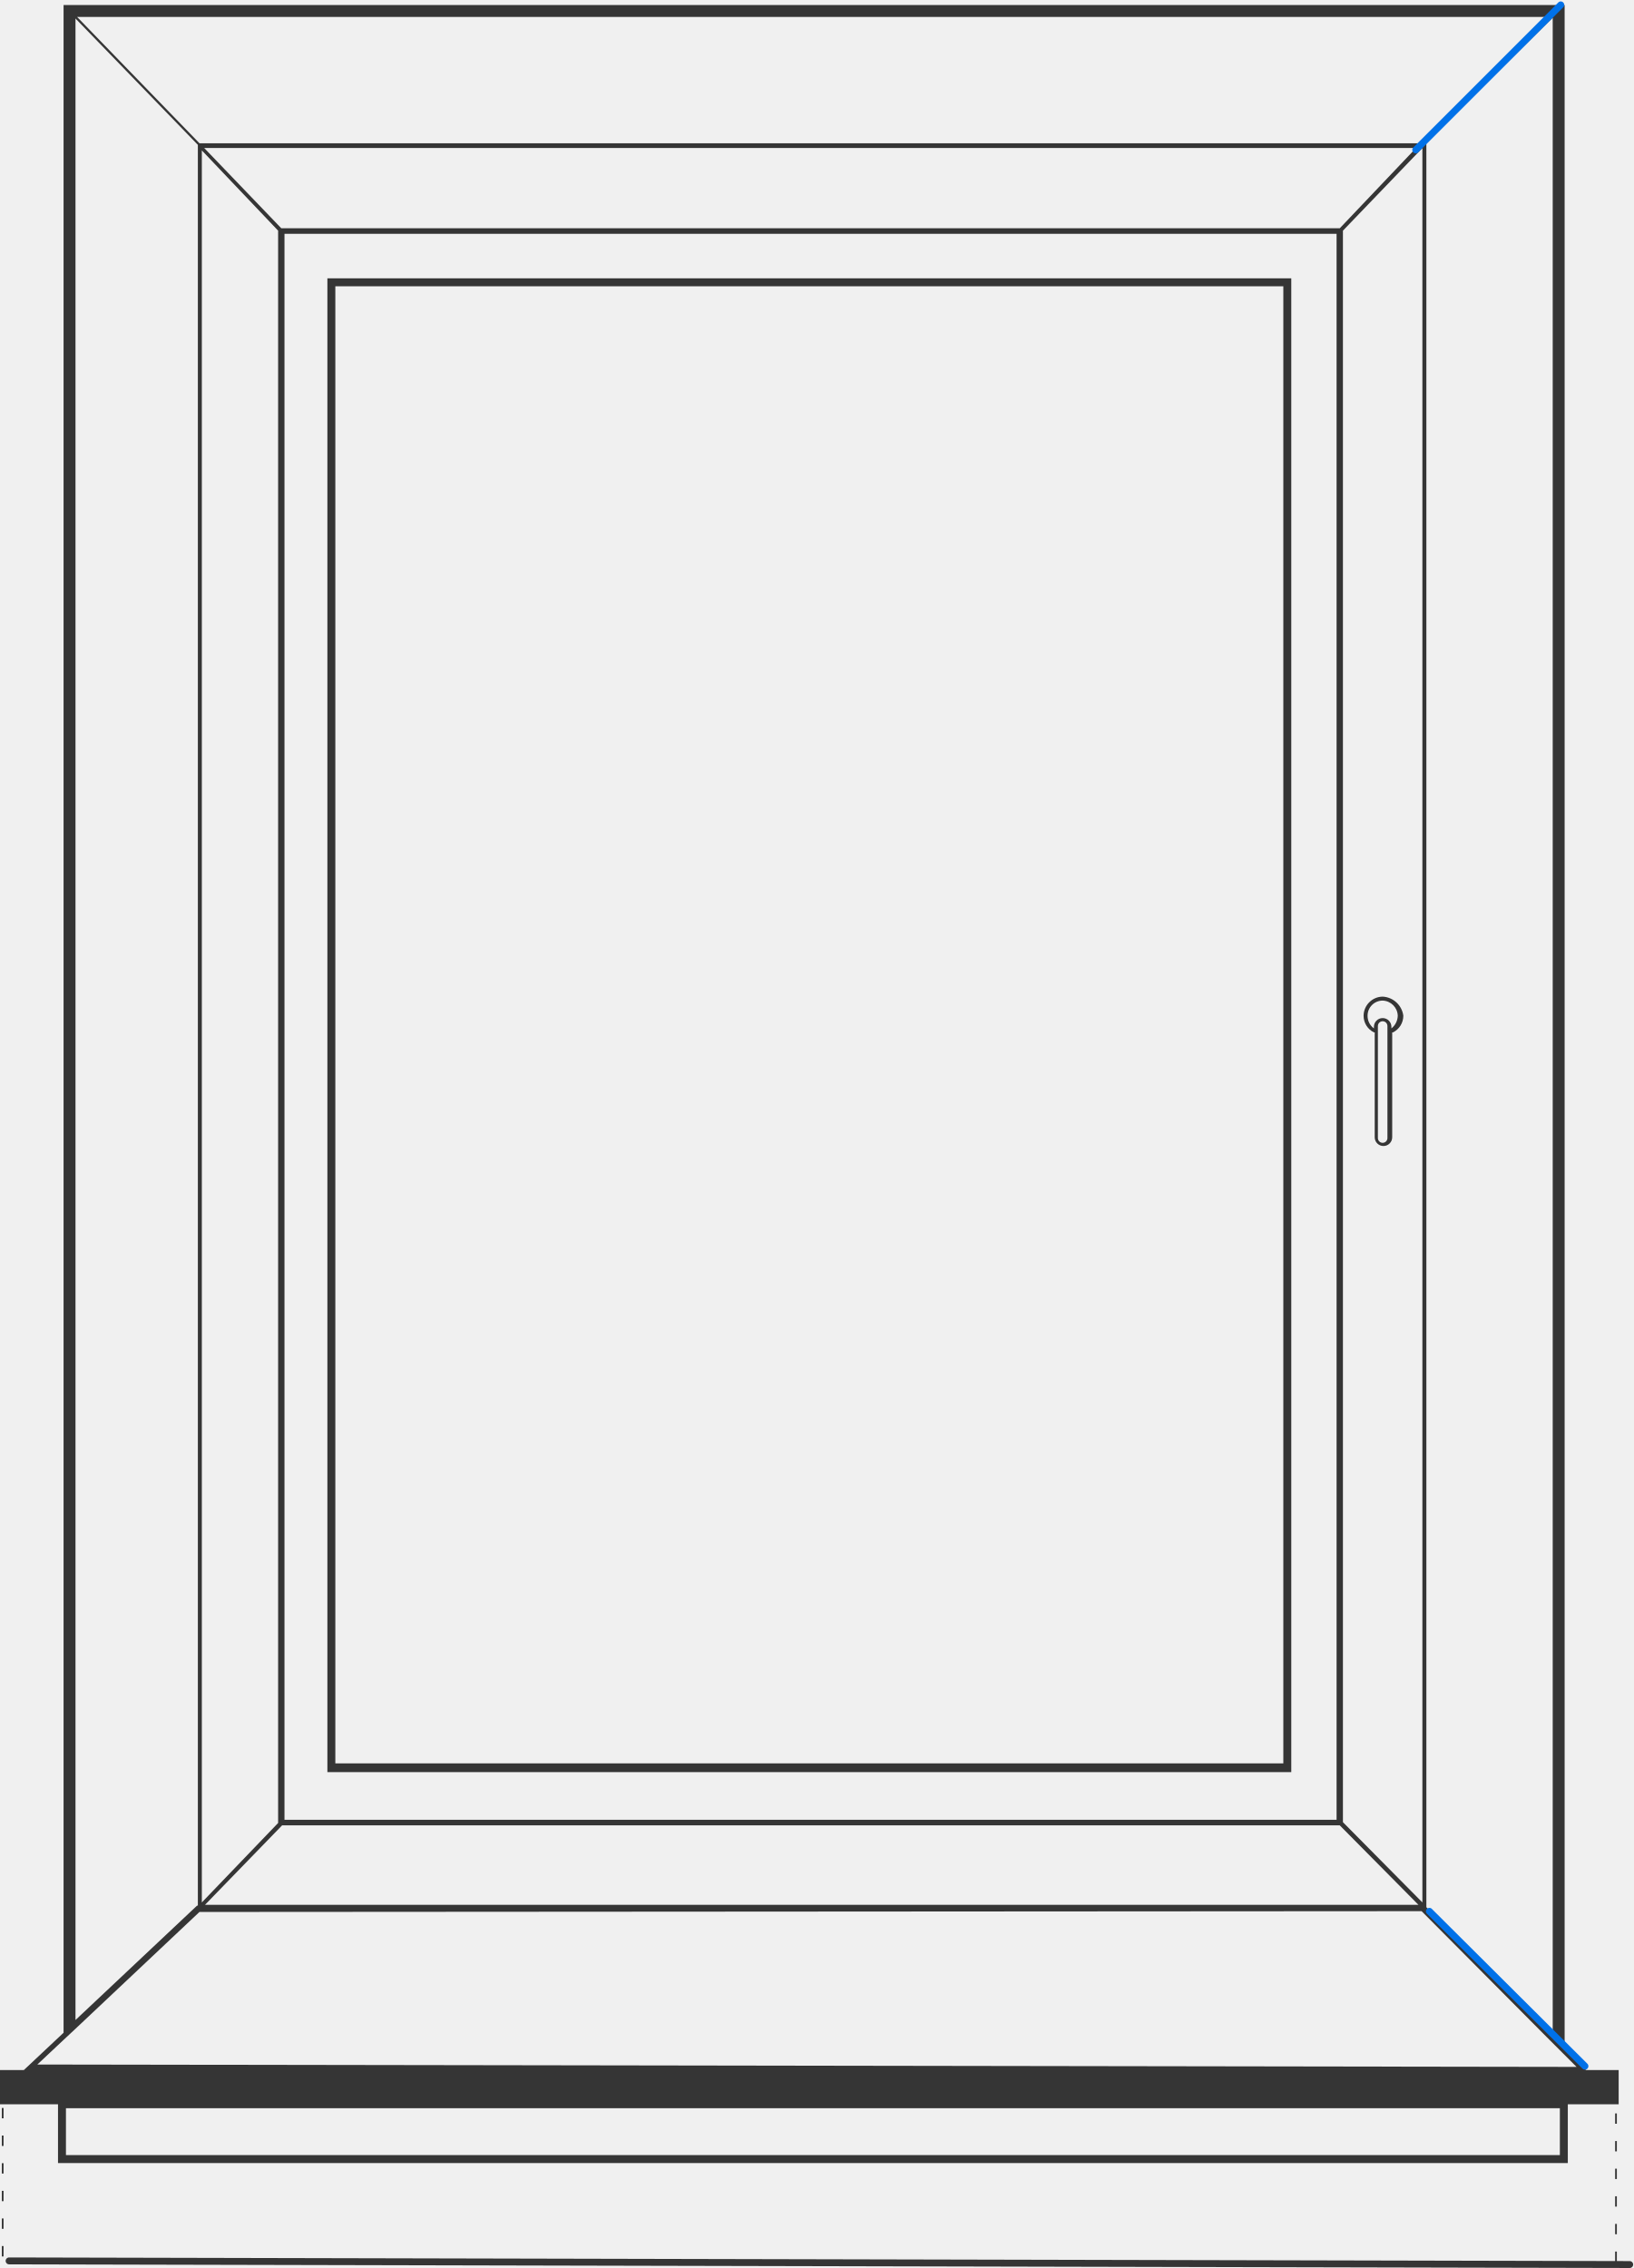
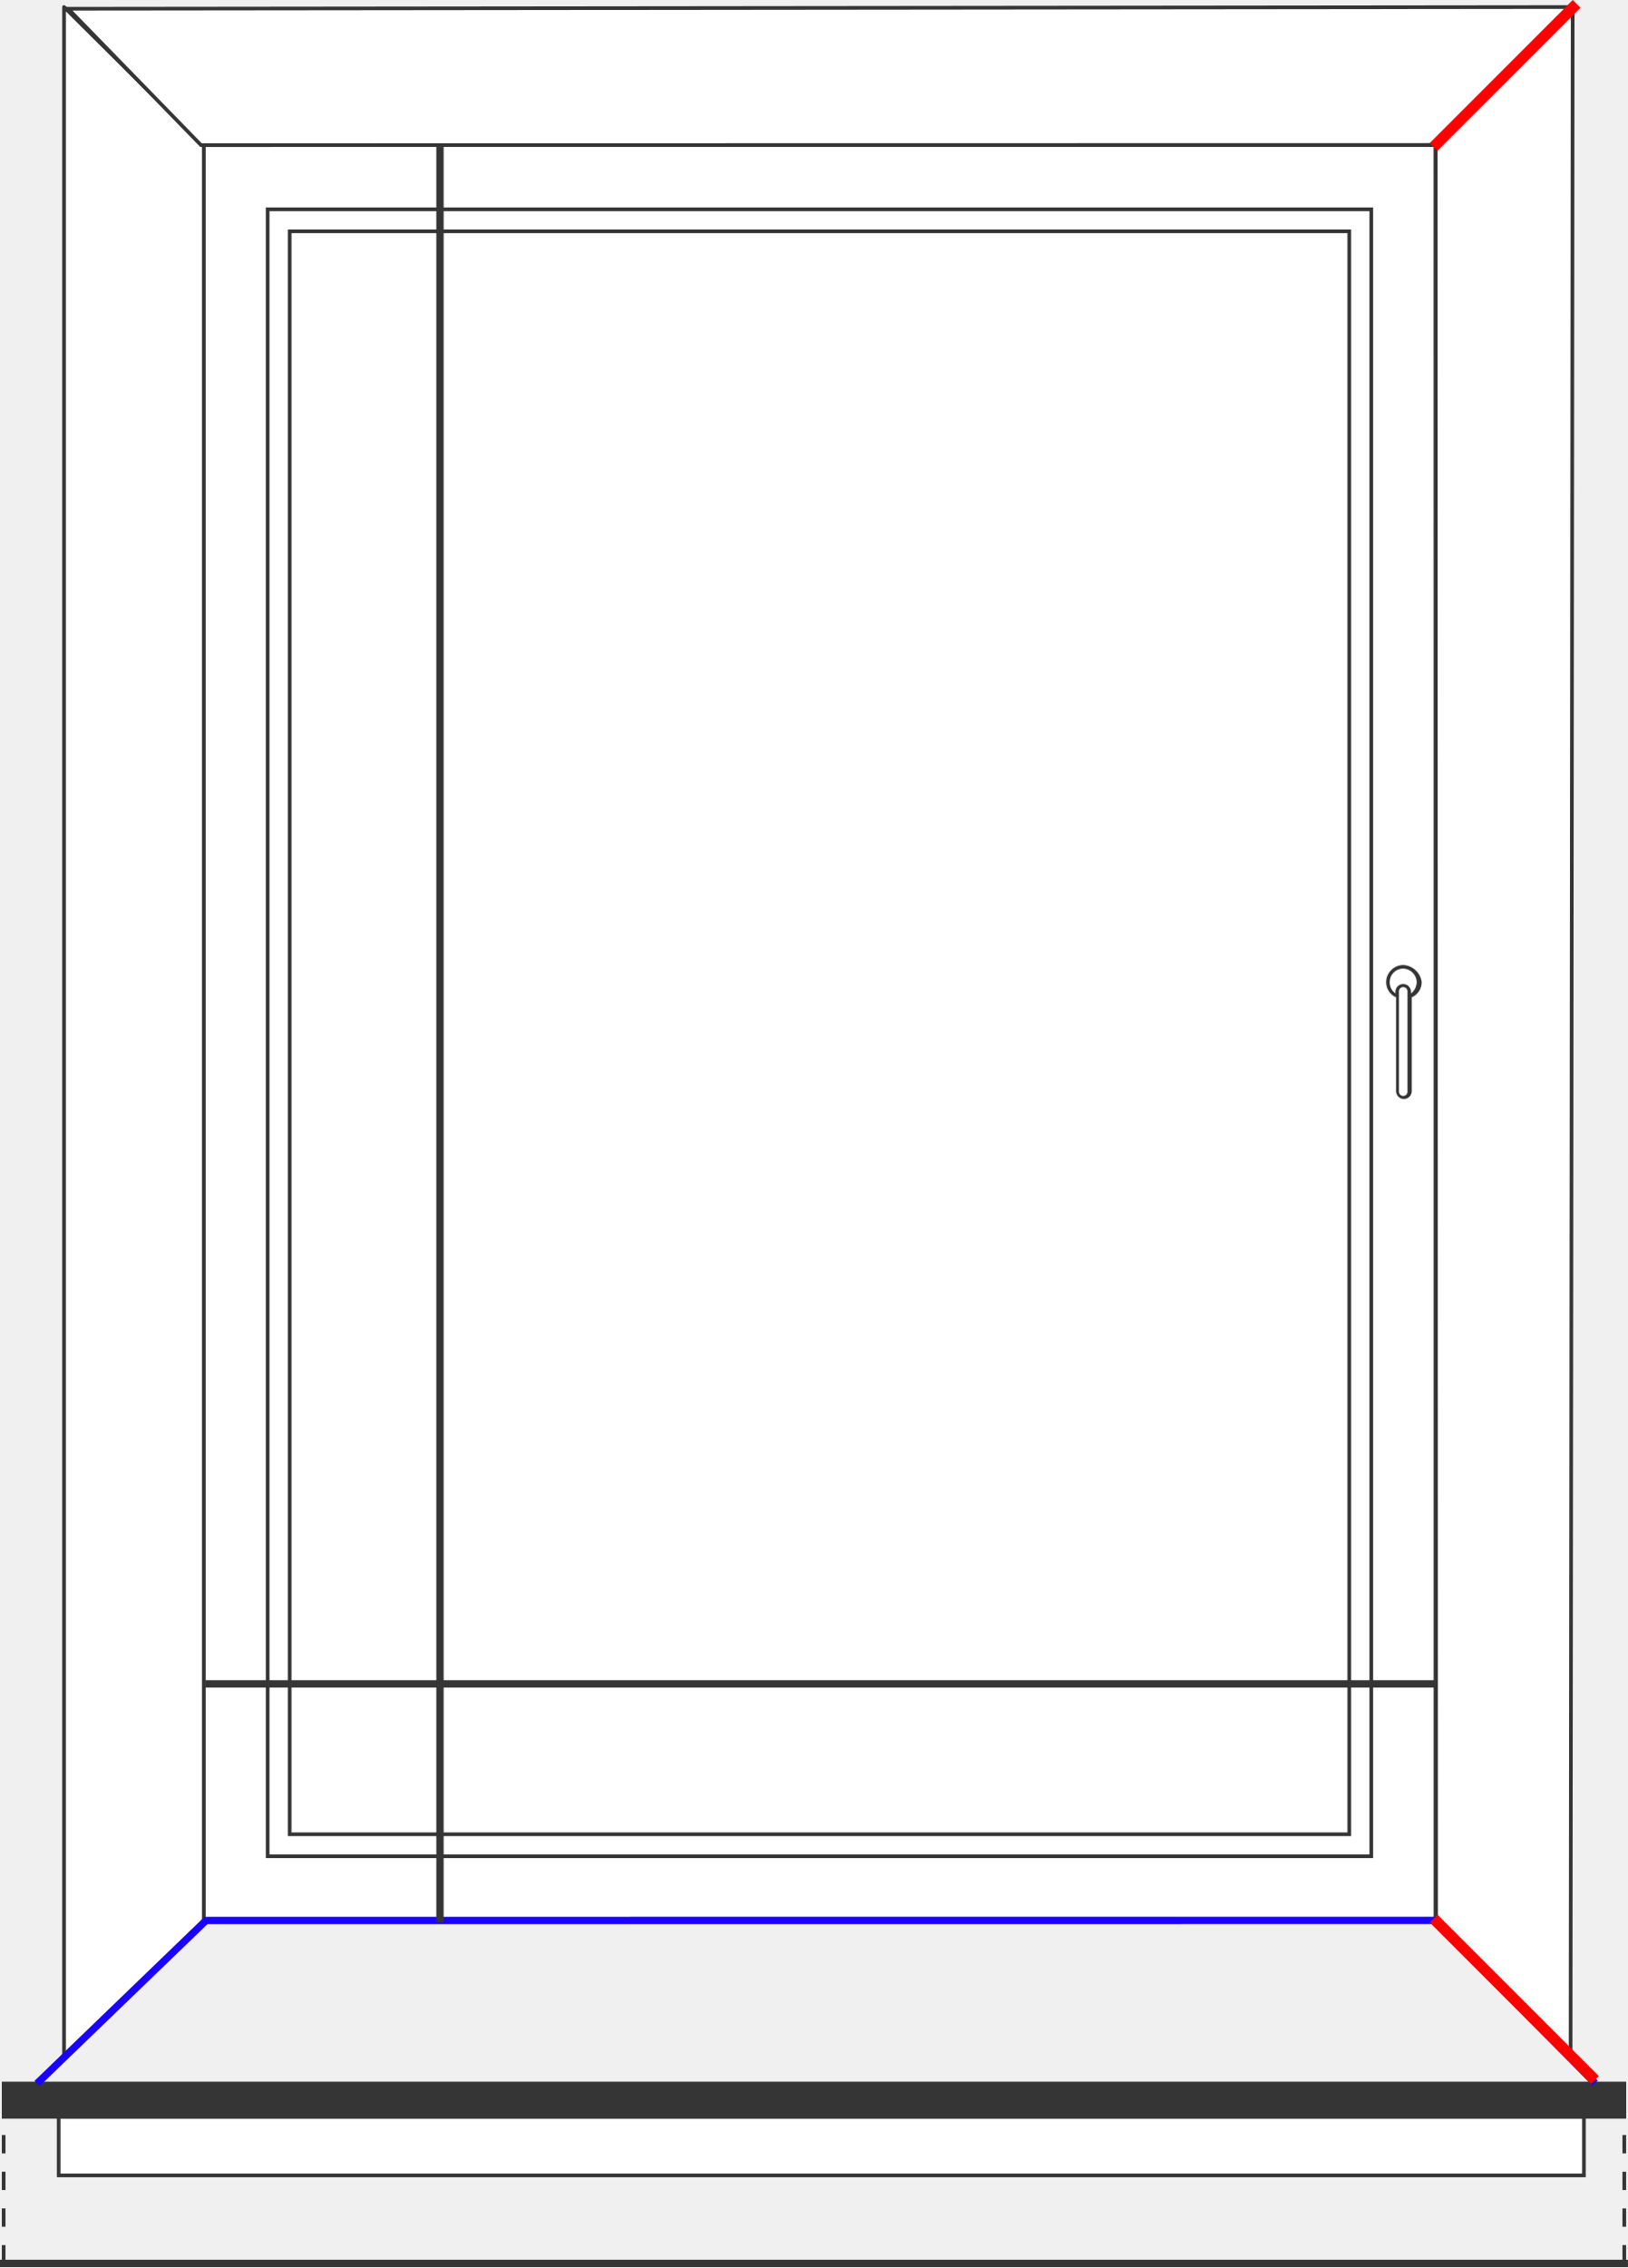
- <svg xmlns="http://www.w3.org/2000/svg" width="472.966" height="656.872" viewBox="0 0 472.966 656.872">
-   <defs>
-     <clipPath id="clip-path">
-       <rect width="2.109" height="44.296" fill="none" />
-     </clipPath>
-   </defs>
-   <g id="Group_773" data-name="Group 773" transform="translate(-700.5 -261.086)">
-     <path id="Path_452" data-name="Path 452" d="M177.123,124.8a5.6,5.6,0,0,0-5.523,5.523,5.367,5.367,0,0,0,2.992,4.833h.23v30.377a2.531,2.531,0,1,0,5.063,0V135.156h.23a5.367,5.367,0,0,0,2.992-4.833A6.378,6.378,0,0,0,177.123,124.8Zm1.381,40.963a1.381,1.381,0,1,1-2.762,0V133.315a1.381,1.381,0,0,1,2.762,0v32.448Zm1.151-31.758v-.46a2.531,2.531,0,1,0-5.063,0v.46a4.472,4.472,0,0,1-1.841-3.682,4.369,4.369,0,0,1,4.372-4.372,4.526,4.526,0,0,1,4.372,4.372A4.8,4.8,0,0,1,179.654,134.005Z" transform="translate(923.799 424.934)" fill="#353535" />
-     <g id="Group_772" data-name="Group 772">
-       <path id="Path_439" data-name="Path 439" d="M41.2,467.04H320.345V34.4H41.2ZM43.5,36.7H318.044V464.508H43.5Z" transform="translate(754.112 307.298)" fill="#353535" />
-       <g id="Group_771" data-name="Group 771">
-         <path id="Path_453" data-name="Path 453" d="M468.77,598.1h-9.435l-4.833-4.833.23-.23-5.293-5.293v-.23l-36.36-36.59V40.042h-.23l36.82-36.36V587.516l3.452,3.452V0H18.41V587.286L6.9,598.1H0V608H16.8v17.029H454.042V608H468.77Zm-16.8,24.624H19.1V609.148h432.64v13.577ZM58.452,42.113,80.545,65.356V526.532L58.452,549.545ZM388,527.222l22.783,23.013H59.373L81.7,527.222ZM82.386,525.612V66.277H387.075V525.612Zm306.53.69V65.356l23.013-23.933V549.545ZM388,64.666H81.465L59.143,41.423H410.087ZM18.41,589.357l3.452-3.222,35.9-33.829,353.936-.23,36.36,36.59h0l3.452,3.452h0l5.063,5.063-445.757-.69ZM57.762,40.042,22.322,3.452H448.979L411.7,40.042Zm-35.9-36.13L57.3,40.5V550.465h-.23L21.862,583.6Zm184.1,593.729c84,.23,167.993.23,251.99.46h0C373.957,597.872,289.961,597.872,205.964,597.641Z" transform="translate(700.5 262.534)" fill="#353535" />
-         <line id="Line_60" data-name="Line 60" x2="469.327" y2="1.055" transform="translate(703.137 915.901)" fill="none" stroke="#353535" stroke-linecap="round" stroke-width="2" />
-         <g id="Repeat_Grid_17" data-name="Repeat Grid 17" transform="translate(1168.245 873.187)" clip-path="url(#clip-path)">
-           <g transform="translate(-765.5 -1703.5)">
-             <line id="Line_61" data-name="Line 61" y2="3" transform="translate(765.5 1703.5)" fill="none" stroke="#353535" stroke-width="1" />
-           </g>
-           <g transform="translate(-765.5 -1695.5)">
-             <line id="Line_61-2" data-name="Line 61" y2="3" transform="translate(765.5 1703.5)" fill="none" stroke="#353535" stroke-width="1" />
-           </g>
-           <g transform="translate(-765.5 -1687.5)">
-             <line id="Line_61-3" data-name="Line 61" y2="3" transform="translate(765.5 1703.5)" fill="none" stroke="#353535" stroke-width="1" />
-           </g>
-           <g transform="translate(-765.5 -1679.5)">
-             <line id="Line_61-4" data-name="Line 61" y2="3" transform="translate(765.5 1703.5)" fill="none" stroke="#353535" stroke-width="1" />
-           </g>
-           <g transform="translate(-765.5 -1671.5)">
-             <line id="Line_61-5" data-name="Line 61" y2="3" transform="translate(765.5 1703.5)" fill="none" stroke="#353535" stroke-width="1" />
-           </g>
-           <g transform="translate(-765.5 -1663.5)">
-             <line id="Line_61-6" data-name="Line 61" y2="3" transform="translate(765.5 1703.5)" fill="none" stroke="#353535" stroke-width="1" />
-           </g>
+ <svg xmlns="http://www.w3.org/2000/svg" width="444" height="618.061" viewBox="0 0 444 618.061">
+   <g id="window" transform="translate(-10.5 -147.439)">
+     <rect id="Rectangle_1301" data-name="Rectangle 1301" width="336" height="484" transform="translate(66 187)" fill="#fff" stroke="#353535" stroke-width="1" />
+     <g id="Rectangle_1305" data-name="Rectangle 1305" transform="translate(26 724)" fill="#fff" stroke="#353535" stroke-width="1">
+       <rect width="417" height="17" stroke="none" />
+       <rect x="0.5" y="0.5" width="416" height="16" fill="none" />
+     </g>
+     <g id="center">
+       <g id="Rectangle_1303" data-name="Rectangle 1303" transform="translate(83 204)" fill="#fff" stroke="#353535" stroke-width="1">
+         <rect width="302" height="450" stroke="none" />
+         <rect x="0.5" y="0.5" width="301" height="449" fill="none" />
+       </g>
+       <g id="Rectangle_1304" data-name="Rectangle 1304" transform="translate(89 210)" fill="#fff" stroke="#353535" stroke-width="1">
+         <rect width="290" height="438" stroke="none" />
+         <rect x="0.5" y="0.5" width="289" height="437" fill="none" />
+       </g>
+       <path id="Path_452" data-name="Path 452" d="M176.257,124.8a4.722,4.722,0,0,0-4.657,4.657,4.526,4.526,0,0,0,2.523,4.075h.194v25.616a2.135,2.135,0,1,0,4.269,0V133.533h.194a4.526,4.526,0,0,0,2.523-4.075A5.379,5.379,0,0,0,176.257,124.8Zm1.164,34.543a1.164,1.164,0,1,1-2.329,0V131.98a1.164,1.164,0,0,1,2.329,0v27.362Zm.97-26.78v-.388a2.135,2.135,0,1,0-4.269,0v.388a3.771,3.771,0,0,1-1.552-3.1,3.685,3.685,0,0,1,3.687-3.687,3.817,3.817,0,0,1,3.687,3.687A4.051,4.051,0,0,1,178.392,132.562Z" transform="translate(216.955 285.717)" fill="#353535" />
+     </g>
+     <g id="Group_788" data-name="Group 788">
+       <path id="Path_1289" data-name="Path 1289" d="M-7342.632-7748.813V-8233.05l-38.108-37.871v558.969l38.108-36.861Z" transform="translate(7408.704 8420.271)" fill="#fff" stroke="#353535" stroke-linejoin="round" stroke-width="1" />
+       <path id="Path_1290" data-name="Path 1290" d="M-7344.982-8233.442l-36.222-37.176,410.133-.473-38.052,37.591Z" transform="translate(7410.299 8420.442)" fill="#fff" stroke="#353535" stroke-width="1" />
+       <g id="Path_1291" data-name="Path 1291" transform="translate(7410.579 8419.537)" fill="#fff">
+         <path d="M -6971.722 -7710.999 L -7008.395 -7748.113 L -7008.499 -8232.707 L -6971.149 -8269.715 L -6971.722 -7710.999 Z" stroke="none" />
+         <path d="M -6971.65 -8268.514 L -7007.999 -8232.498 L -7007.895 -7748.318 L -6972.221 -7712.216 L -6971.65 -8268.514 M -6970.648 -8270.915 L -6971.223 -7709.783 L -7008.895 -7747.907 L -7008.999 -8232.915 L -6970.648 -8270.915 Z" stroke="none" fill="#353535" />
+       </g>
+       <g id="down">
+         <g id="Rectangle_1302" data-name="Rectangle 1302" transform="translate(11 715)" fill="#353535" stroke="#353535" stroke-width="1">
+           <rect width="443" height="10" stroke="none" />
+           <rect x="0.5" y="0.5" width="442" height="9" fill="none" />
        </g>
-         <line id="Line_57" data-name="Line 57" x2="45.043" y2="44.847" transform="translate(1114.457 814.653)" fill="none" stroke="#0071e8" stroke-linecap="round" stroke-width="2" />
-         <g id="Repeat_Grid_18" data-name="Repeat Grid 18" transform="translate(701.027 871.605)" clip-path="url(#clip-path)">
-           <g transform="translate(-765.5 -1703.5)">
-             <line id="Line_61-7" data-name="Line 61" y2="3" transform="translate(765.5 1703.5)" fill="none" stroke="#353535" stroke-width="1" />
-           </g>
-           <g transform="translate(-765.5 -1695.5)">
-             <line id="Line_61-8" data-name="Line 61" y2="3" transform="translate(765.5 1703.5)" fill="none" stroke="#353535" stroke-width="1" />
-           </g>
-           <g transform="translate(-765.5 -1687.5)">
-             <line id="Line_61-9" data-name="Line 61" y2="3" transform="translate(765.5 1703.5)" fill="none" stroke="#353535" stroke-width="1" />
-           </g>
-           <g transform="translate(-765.5 -1679.5)">
-             <line id="Line_61-10" data-name="Line 61" y2="3" transform="translate(765.5 1703.5)" fill="none" stroke="#353535" stroke-width="1" />
-           </g>
-           <g transform="translate(-765.5 -1671.5)">
-             <line id="Line_61-11" data-name="Line 61" y2="3" transform="translate(765.5 1703.5)" fill="none" stroke="#353535" stroke-width="1" />
-           </g>
-           <g transform="translate(-765.5 -1663.5)">
-             <line id="Line_61-12" data-name="Line 61" y2="3" transform="translate(765.5 1703.5)" fill="none" stroke="#353535" stroke-width="1" />
-           </g>
-         </g>
-         <line id="Line_56" data-name="Line 56" x1="42" y2="42" transform="translate(1110.5 262.5)" fill="none" stroke="#0071e8" stroke-linecap="round" stroke-width="2" />
+         <path id="Path_1293" data-name="Path 1293" d="M-7390.412-7704.537l46.1-44.463,335.052-.01,43.8,44.382" transform="translate(7411 8420)" fill="none" stroke="#1a03fb" stroke-width="2" />
      </g>
+     </g>
+     <line id="Line_207" data-name="Line 207" y2="484" transform="translate(130.5 187.5)" fill="none" stroke="#353535" stroke-width="2" />
+     <line id="Line_208" data-name="Line 208" x2="336" transform="translate(66.5 606.5)" fill="none" stroke="#353535" stroke-width="2" />
+     <line id="Line_209" data-name="Line 209" x2="44" y2="44" transform="translate(401.5 670.5)" fill="none" stroke="red" stroke-width="3" />
+     <line id="Line_210" data-name="Line 210" y1="39" x2="39" transform="translate(401.5 148.5)" fill="none" stroke="red" stroke-width="3" />
+     <g id="max-down">
+       <g id="Group_786" data-name="Group 786">
+         <line id="Line_211" data-name="Line 211" y2="5" transform="translate(11.5 729.5)" fill="none" stroke="#353535" stroke-width="1" />
+         <line id="Line_212" data-name="Line 212" y2="5" transform="translate(11.5 739.5)" fill="none" stroke="#353535" stroke-width="1" />
+         <line id="Line_213" data-name="Line 213" y2="5" transform="translate(11.5 749.5)" fill="none" stroke="#353535" stroke-width="1" />
+         <line id="Line_214" data-name="Line 214" y2="5" transform="translate(11.5 759.5)" fill="none" stroke="#353535" stroke-width="1" />
+       </g>
+       <g id="Group_787" data-name="Group 787">
+         <line id="Line_215" data-name="Line 215" y2="5" transform="translate(453.5 729.5)" fill="none" stroke="#353535" stroke-width="1" />
+         <line id="Line_216" data-name="Line 216" y2="5" transform="translate(453.5 739.5)" fill="none" stroke="#353535" stroke-width="1" />
+         <line id="Line_217" data-name="Line 217" y2="5" transform="translate(453.5 749.5)" fill="none" stroke="#353535" stroke-width="1" />
+         <line id="Line_218" data-name="Line 218" y2="5" transform="translate(453.5 759.5)" fill="none" stroke="#353535" stroke-width="1" />
+       </g>
+       <line id="Line_219" data-name="Line 219" x2="442" transform="translate(11.5 764.5)" fill="none" stroke="#353535" stroke-linecap="square" stroke-width="2" />
    </g>
  </g>
</svg>
